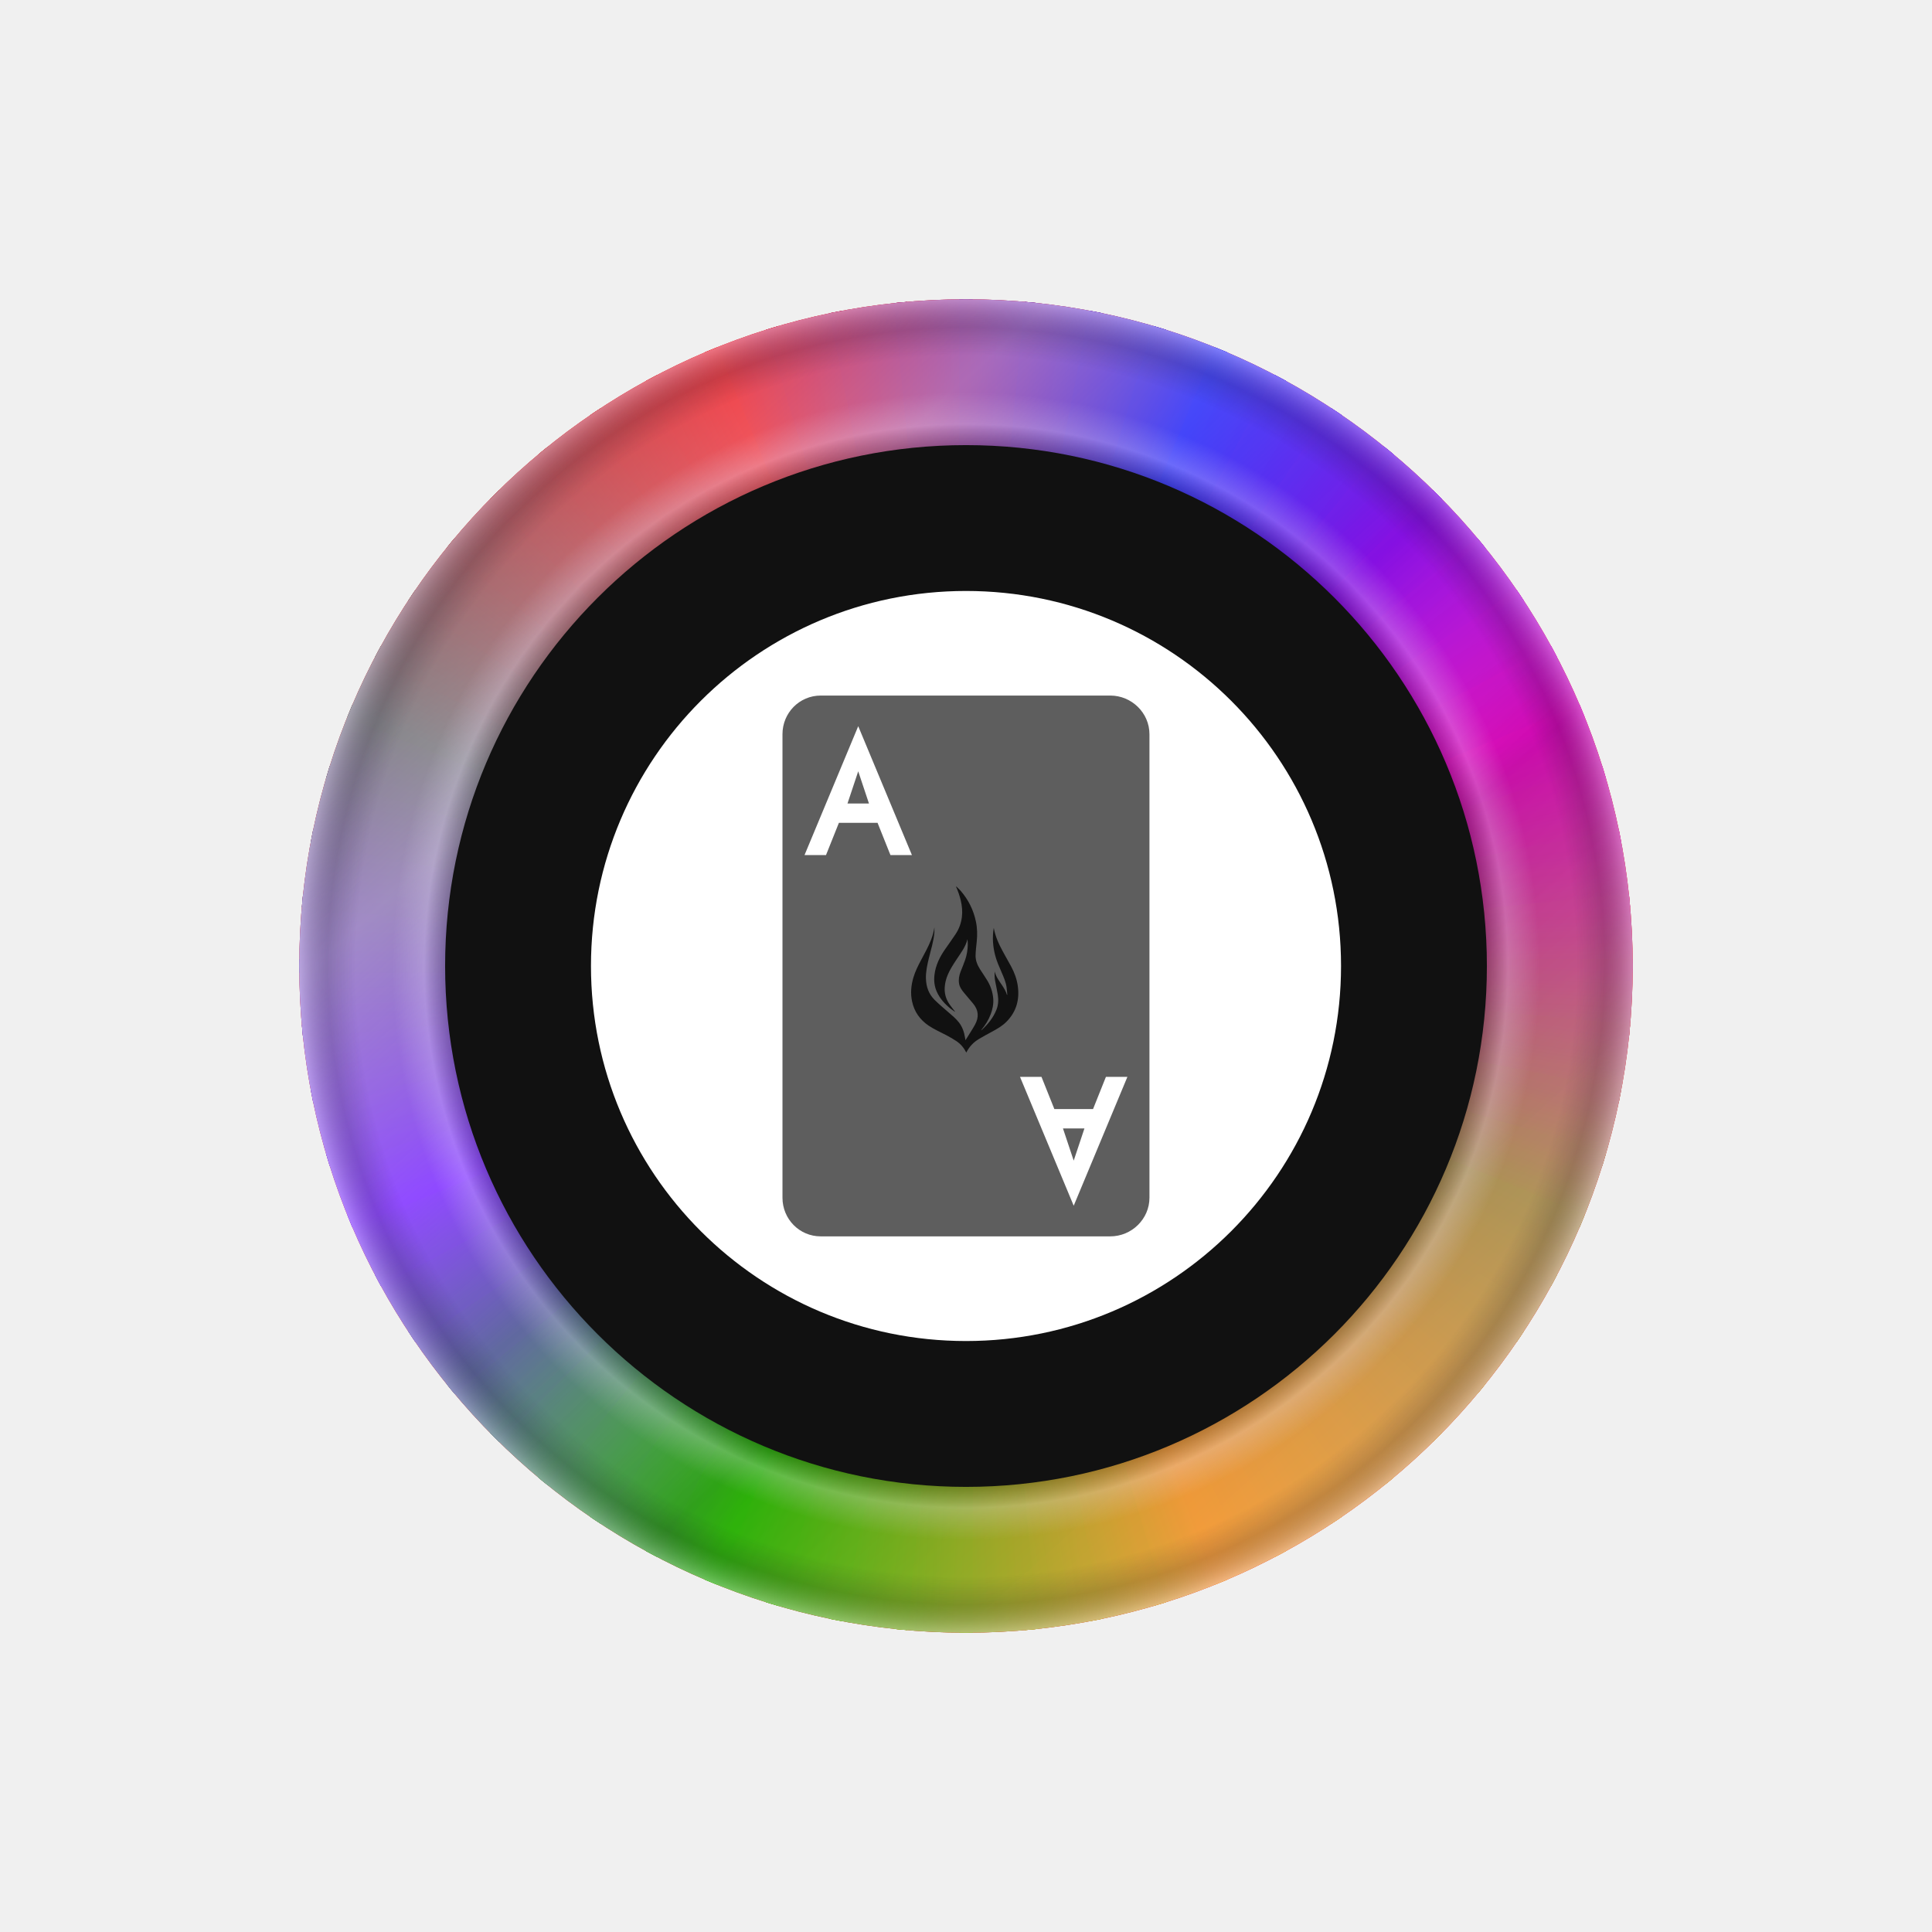
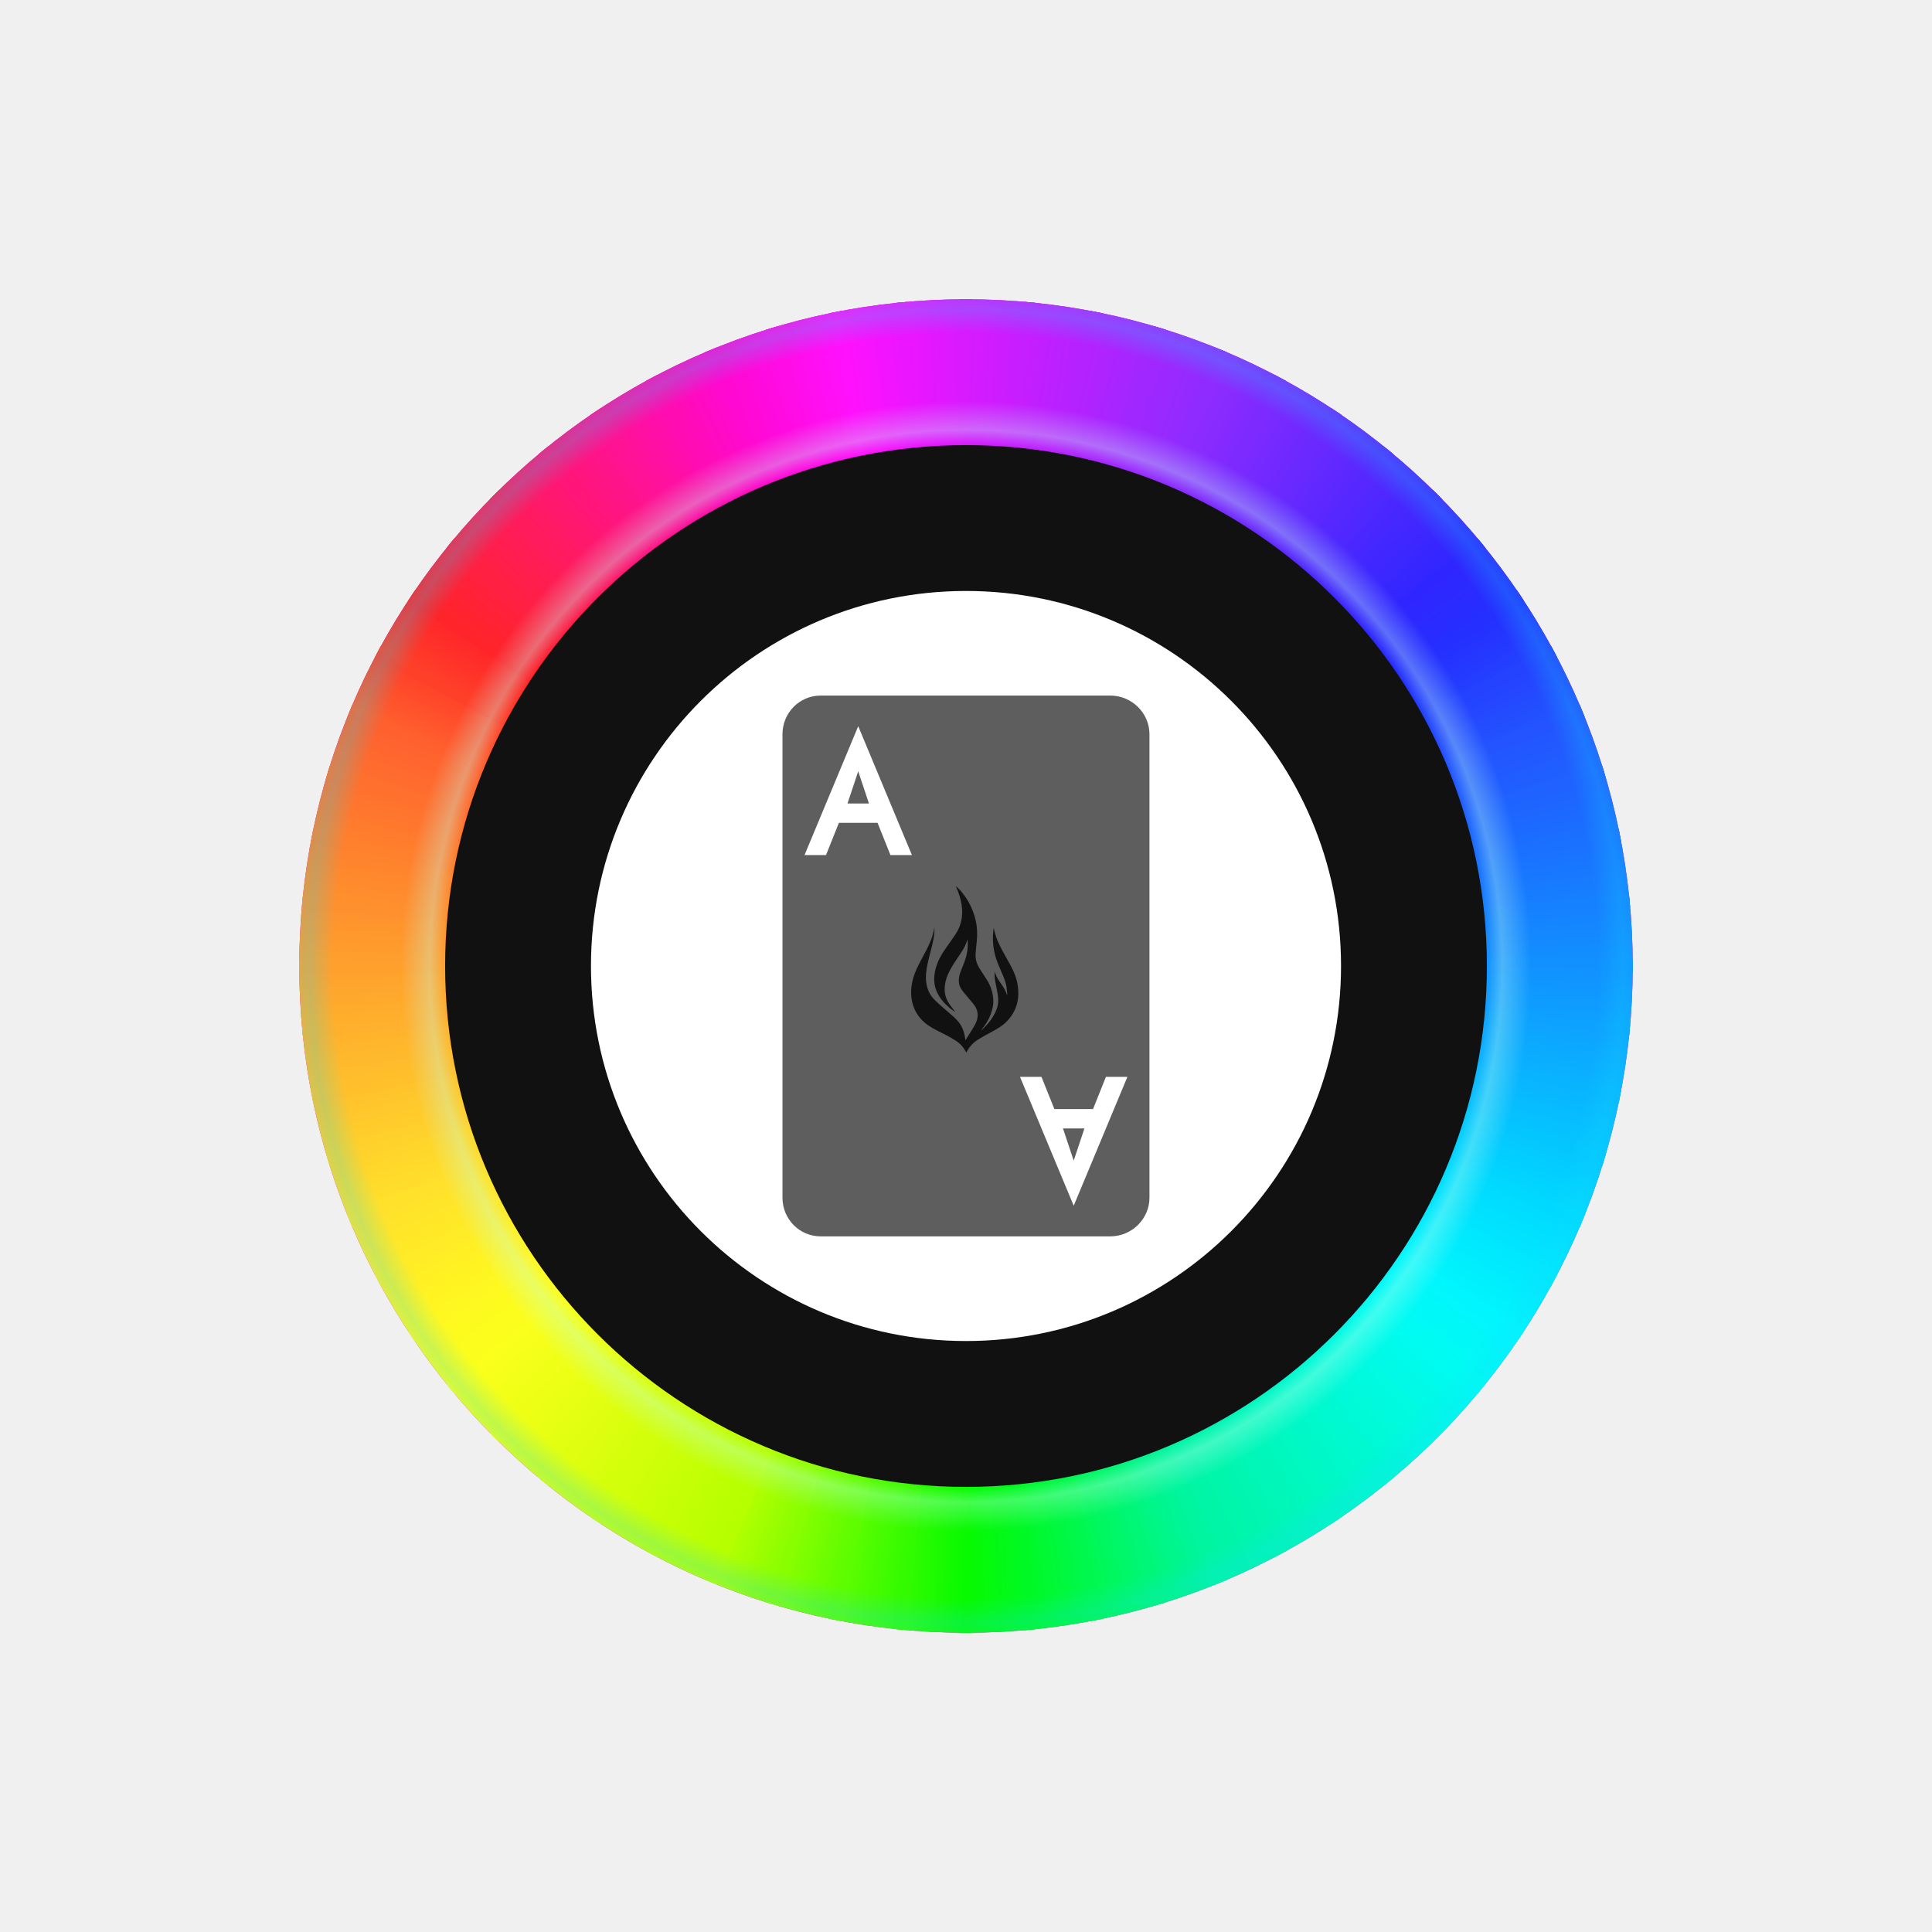
<svg xmlns="http://www.w3.org/2000/svg" viewBox="-51 -51 102 102">
  <g>
    <defs>
      <clipPath id="prism-disc">
        <circle r="35.2" />
      </clipPath>
      <linearGradient id="prism-0" gradientUnits="userSpaceOnUse" x1="-11.997" y1="-28.964" x2="-9.1" y2="-30">
-         <stop stop-color="#ed0e11" />
-         <stop offset="1" stop-color="#d20f2e" />
+         <stop stop-color="#ff08d1" />
+         <stop offset="1" stop-color="#ff0ce7" />
      </linearGradient>
      <linearGradient id="prism-1" gradientUnits="userSpaceOnUse" x1="-9.1" y1="-30" x2="-6.116" y2="-30.748">
-         <stop stop-color="#d20f2e" />
-         <stop offset="1" stop-color="#b7104b" />
+         <stop stop-color="#ff0ce7" />
+         <stop offset="1" stop-color="#ff11fd" />
      </linearGradient>
      <linearGradient id="prism-2" gradientUnits="userSpaceOnUse" x1="-6.116" y1="-30.748" x2="-3.073" y2="-31.199">
-         <stop stop-color="#b7104b" />
-         <stop offset="1" stop-color="#9b1167" />
+         <stop stop-color="#ff11fd" />
+         <stop offset="1" stop-color="#ec15ff" />
      </linearGradient>
      <linearGradient id="prism-3" gradientUnits="userSpaceOnUse" x1="-3.073" y1="-31.199" x2="0" y2="-31.35">
-         <stop stop-color="#9b1167" />
-         <stop offset="1" stop-color="#801384" />
+         <stop stop-color="#ec15ff" />
+         <stop offset="1" stop-color="#d81aff" />
      </linearGradient>
      <linearGradient id="prism-4" gradientUnits="userSpaceOnUse" x1="0" y1="-31.35" x2="3.073" y2="-31.199">
-         <stop stop-color="#801384" />
-         <stop offset="1" stop-color="#6514a1" />
+         <stop stop-color="#d81aff" />
+         <stop offset="1" stop-color="#c51eff" />
      </linearGradient>
      <linearGradient id="prism-5" gradientUnits="userSpaceOnUse" x1="3.073" y1="-31.199" x2="6.116" y2="-30.748">
-         <stop stop-color="#6514a1" />
-         <stop offset="1" stop-color="#4a15be" />
+         <stop stop-color="#c51eff" />
+         <stop offset="1" stop-color="#b322ff" />
      </linearGradient>
      <linearGradient id="prism-6" gradientUnits="userSpaceOnUse" x1="6.116" y1="-30.748" x2="9.1" y2="-30">
-         <stop stop-color="#4a15be" />
-         <stop offset="1" stop-color="#2e16da" />
+         <stop stop-color="#b322ff" />
+         <stop offset="1" stop-color="#a127ff" />
      </linearGradient>
      <linearGradient id="prism-7" gradientUnits="userSpaceOnUse" x1="9.1" y1="-30" x2="11.997" y2="-28.964">
-         <stop stop-color="#2e16da" />
-         <stop offset="1" stop-color="#1317f7" />
+         <stop stop-color="#a127ff" />
+         <stop offset="1" stop-color="#902bff" />
      </linearGradient>
      <linearGradient id="prism-8" gradientUnits="userSpaceOnUse" x1="11.997" y1="-28.964" x2="14.778" y2="-27.648">
-         <stop stop-color="#1317f7" />
-         <stop offset="1" stop-color="#2f15f2" />
+         <stop stop-color="#902bff" />
+         <stop offset="1" stop-color="#7d2aff" />
      </linearGradient>
      <linearGradient id="prism-9" gradientUnits="userSpaceOnUse" x1="14.778" y1="-27.648" x2="17.417" y2="-26.067">
-         <stop stop-color="#2f15f2" />
-         <stop offset="1" stop-color="#4b14ed" />
+         <stop stop-color="#7d2aff" />
+         <stop offset="1" stop-color="#6a29ff" />
      </linearGradient>
      <linearGradient id="prism-10" gradientUnits="userSpaceOnUse" x1="17.417" y1="-26.067" x2="19.888" y2="-24.234">
-         <stop stop-color="#4b14ed" />
-         <stop offset="1" stop-color="#6712e7" />
+         <stop stop-color="#6a29ff" />
+         <stop offset="1" stop-color="#5628ff" />
      </linearGradient>
      <linearGradient id="prism-11" gradientUnits="userSpaceOnUse" x1="19.888" y1="-24.234" x2="22.168" y2="-22.168">
-         <stop stop-color="#6712e7" />
-         <stop offset="1" stop-color="#8410e2" />
+         <stop stop-color="#5628ff" />
+         <stop offset="1" stop-color="#4227ff" />
      </linearGradient>
      <linearGradient id="prism-12" gradientUnits="userSpaceOnUse" x1="22.168" y1="-22.168" x2="24.234" y2="-19.888">
-         <stop stop-color="#8410e2" />
-         <stop offset="1" stop-color="#a00edd" />
+         <stop stop-color="#4227ff" />
+         <stop offset="1" stop-color="#2f26ff" />
      </linearGradient>
      <linearGradient id="prism-13" gradientUnits="userSpaceOnUse" x1="24.234" y1="-19.888" x2="26.067" y2="-17.417">
-         <stop stop-color="#a00edd" />
-         <stop offset="1" stop-color="#bc0dd8" />
+         <stop stop-color="#2f26ff" />
+         <stop offset="1" stop-color="#252fff" />
      </linearGradient>
      <linearGradient id="prism-14" gradientUnits="userSpaceOnUse" x1="26.067" y1="-17.417" x2="27.648" y2="-14.778">
-         <stop stop-color="#bc0dd8" />
-         <stop offset="1" stop-color="#d80bd2" />
+         <stop stop-color="#252fff" />
+         <stop offset="1" stop-color="#2442ff" />
      </linearGradient>
      <linearGradient id="prism-15" gradientUnits="userSpaceOnUse" x1="27.648" y1="-14.778" x2="28.964" y2="-11.997">
-         <stop stop-color="#d80bd2" />
-         <stop offset="1" stop-color="#f409cd" />
+         <stop stop-color="#2442ff" />
+         <stop offset="1" stop-color="#2354ff" />
      </linearGradient>
      <linearGradient id="prism-16" gradientUnits="userSpaceOnUse" x1="28.964" y1="-11.997" x2="30" y2="-9.1">
-         <stop stop-color="#f409cd" />
-         <stop offset="1" stop-color="#eb1abb" />
+         <stop stop-color="#2354ff" />
+         <stop offset="1" stop-color="#1f62ff" />
      </linearGradient>
      <linearGradient id="prism-17" gradientUnits="userSpaceOnUse" x1="30" y1="-9.1" x2="30.748" y2="-6.116">
-         <stop stop-color="#eb1abb" />
-         <stop offset="1" stop-color="#e22aaa" />
+         <stop stop-color="#1f62ff" />
+         <stop offset="1" stop-color="#1a71ff" />
      </linearGradient>
      <linearGradient id="prism-18" gradientUnits="userSpaceOnUse" x1="30.748" y1="-6.116" x2="31.199" y2="-3.073">
-         <stop stop-color="#e22aaa" />
-         <stop offset="1" stop-color="#d93b98" />
+         <stop stop-color="#1a71ff" />
+         <stop offset="1" stop-color="#1681ff" />
      </linearGradient>
      <linearGradient id="prism-19" gradientUnits="userSpaceOnUse" x1="31.199" y1="-3.073" x2="31.35" y2="0">
-         <stop stop-color="#d93b98" />
-         <stop offset="1" stop-color="#d04b86" />
+         <stop stop-color="#1681ff" />
+         <stop offset="1" stop-color="#1191ff" />
      </linearGradient>
      <linearGradient id="prism-20" gradientUnits="userSpaceOnUse" x1="31.35" y1="0" x2="31.199" y2="3.073">
-         <stop stop-color="#d04b86" />
-         <stop offset="1" stop-color="#c65c74" />
+         <stop stop-color="#1191ff" />
+         <stop offset="1" stop-color="#0da2ff" />
      </linearGradient>
      <linearGradient id="prism-21" gradientUnits="userSpaceOnUse" x1="31.199" y1="3.073" x2="30.748" y2="6.116">
-         <stop stop-color="#c65c74" />
-         <stop offset="1" stop-color="#bd6c63" />
+         <stop stop-color="#0da2ff" />
+         <stop offset="1" stop-color="#09b4ff" />
      </linearGradient>
      <linearGradient id="prism-22" gradientUnits="userSpaceOnUse" x1="30.748" y1="6.116" x2="30" y2="9.1">
-         <stop stop-color="#bd6c63" />
-         <stop offset="1" stop-color="#b47d51" />
+         <stop stop-color="#09b4ff" />
+         <stop offset="1" stop-color="#04c6ff" />
      </linearGradient>
      <linearGradient id="prism-23" gradientUnits="userSpaceOnUse" x1="30" y1="9.1" x2="28.964" y2="11.997">
-         <stop stop-color="#b47d51" />
-         <stop offset="1" stop-color="#ab8d3f" />
+         <stop stop-color="#04c6ff" />
+         <stop offset="1" stop-color="#00d9ff" />
      </linearGradient>
      <linearGradient id="prism-24" gradientUnits="userSpaceOnUse" x1="28.964" y1="11.997" x2="27.648" y2="14.778">
-         <stop stop-color="#ab8d3f" />
-         <stop offset="1" stop-color="#b58e3a" />
+         <stop stop-color="#00d9ff" />
+         <stop offset="1" stop-color="#00e8fe" />
      </linearGradient>
      <linearGradient id="prism-25" gradientUnits="userSpaceOnUse" x1="27.648" y1="14.778" x2="26.067" y2="17.417">
-         <stop stop-color="#b58e3a" />
-         <stop offset="1" stop-color="#be8f36" />
+         <stop stop-color="#00e8fe" />
+         <stop offset="1" stop-color="#00f6fd" />
      </linearGradient>
      <linearGradient id="prism-26" gradientUnits="userSpaceOnUse" x1="26.067" y1="17.417" x2="24.234" y2="19.888">
-         <stop stop-color="#be8f36" />
-         <stop offset="1" stop-color="#c88f31" />
+         <stop stop-color="#00f6fd" />
+         <stop offset="1" stop-color="#00fbf2" />
      </linearGradient>
      <linearGradient id="prism-27" gradientUnits="userSpaceOnUse" x1="24.234" y1="19.888" x2="22.168" y2="22.168">
-         <stop stop-color="#c88f31" />
-         <stop offset="1" stop-color="#d1902d" />
+         <stop stop-color="#00fbf2" />
+         <stop offset="1" stop-color="#00fae2" />
      </linearGradient>
      <linearGradient id="prism-28" gradientUnits="userSpaceOnUse" x1="22.168" y1="22.168" x2="19.888" y2="24.234">
-         <stop stop-color="#d1902d" />
-         <stop offset="1" stop-color="#db9128" />
+         <stop stop-color="#00fae2" />
+         <stop offset="1" stop-color="#00f9d1" />
      </linearGradient>
      <linearGradient id="prism-29" gradientUnits="userSpaceOnUse" x1="19.888" y1="24.234" x2="17.417" y2="26.067">
-         <stop stop-color="#db9128" />
-         <stop offset="1" stop-color="#e49223" />
+         <stop stop-color="#00f9d1" />
+         <stop offset="1" stop-color="#00f8c1" />
      </linearGradient>
      <linearGradient id="prism-30" gradientUnits="userSpaceOnUse" x1="17.417" y1="26.067" x2="14.778" y2="27.648">
-         <stop stop-color="#e49223" />
-         <stop offset="1" stop-color="#ee921f" />
+         <stop stop-color="#00f8c1" />
+         <stop offset="1" stop-color="#00f6b1" />
      </linearGradient>
      <linearGradient id="prism-31" gradientUnits="userSpaceOnUse" x1="14.778" y1="27.648" x2="11.997" y2="28.964">
-         <stop stop-color="#ee921f" />
-         <stop offset="1" stop-color="#f7931a" />
+         <stop stop-color="#00f6b1" />
+         <stop offset="1" stop-color="#00f5a1" />
      </linearGradient>
      <linearGradient id="prism-32" gradientUnits="userSpaceOnUse" x1="11.997" y1="28.964" x2="9.1" y2="30">
-         <stop stop-color="#f7931a" />
-         <stop offset="1" stop-color="#de9b17" />
+         <stop stop-color="#00f5a1" />
+         <stop offset="1" stop-color="#00f678" />
      </linearGradient>
      <linearGradient id="prism-33" gradientUnits="userSpaceOnUse" x1="9.1" y1="30" x2="6.116" y2="30.748">
-         <stop stop-color="#de9b17" />
-         <stop offset="1" stop-color="#c5a314" />
+         <stop stop-color="#00f678" />
+         <stop offset="1" stop-color="#00f84e" />
      </linearGradient>
      <linearGradient id="prism-34" gradientUnits="userSpaceOnUse" x1="6.116" y1="30.748" x2="3.073" y2="31.199">
-         <stop stop-color="#c5a314" />
-         <stop offset="1" stop-color="#acaa10" />
+         <stop stop-color="#00f84e" />
+         <stop offset="1" stop-color="#00f924" />
      </linearGradient>
      <linearGradient id="prism-35" gradientUnits="userSpaceOnUse" x1="3.073" y1="31.199" x2="0" y2="31.35">
-         <stop stop-color="#acaa10" />
-         <stop offset="1" stop-color="#94b20d" />
+         <stop stop-color="#00f924" />
+         <stop offset="1" stop-color="#07fa00" />
      </linearGradient>
      <linearGradient id="prism-36" gradientUnits="userSpaceOnUse" x1="0" y1="31.35" x2="-3.073" y2="31.199">
-         <stop stop-color="#94b20d" />
-         <stop offset="1" stop-color="#7bba0a" />
+         <stop stop-color="#07fa00" />
+         <stop offset="1" stop-color="#32fb00" />
      </linearGradient>
      <linearGradient id="prism-37" gradientUnits="userSpaceOnUse" x1="-3.073" y1="31.199" x2="-6.116" y2="30.748">
-         <stop stop-color="#7bba0a" />
-         <stop offset="1" stop-color="#62c207" />
+         <stop stop-color="#32fb00" />
+         <stop offset="1" stop-color="#5dfd00" />
      </linearGradient>
      <linearGradient id="prism-38" gradientUnits="userSpaceOnUse" x1="-6.116" y1="30.748" x2="-9.1" y2="30">
-         <stop stop-color="#62c207" />
-         <stop offset="1" stop-color="#49c903" />
+         <stop stop-color="#5dfd00" />
+         <stop offset="1" stop-color="#89fe00" />
      </linearGradient>
      <linearGradient id="prism-39" gradientUnits="userSpaceOnUse" x1="-9.1" y1="30" x2="-11.997" y2="28.964">
-         <stop stop-color="#49c903" />
-         <stop offset="1" stop-color="#30d100" />
+         <stop stop-color="#89fe00" />
+         <stop offset="1" stop-color="#b5ff00" />
      </linearGradient>
      <linearGradient id="prism-40" gradientUnits="userSpaceOnUse" x1="-11.997" y1="28.964" x2="-14.778" y2="27.648">
-         <stop stop-color="#30d100" />
-         <stop offset="1" stop-color="#3abc20" />
+         <stop stop-color="#b5ff00" />
+         <stop offset="1" stop-color="#c4ff05" />
      </linearGradient>
      <linearGradient id="prism-41" gradientUnits="userSpaceOnUse" x1="-14.778" y1="27.648" x2="-17.417" y2="26.067">
-         <stop stop-color="#3abc20" />
-         <stop offset="1" stop-color="#43a840" />
+         <stop stop-color="#c4ff05" />
+         <stop offset="1" stop-color="#d2ff0b" />
      </linearGradient>
      <linearGradient id="prism-42" gradientUnits="userSpaceOnUse" x1="-17.417" y1="26.067" x2="-19.888" y2="24.234">
-         <stop stop-color="#43a840" />
-         <stop offset="1" stop-color="#4d9360" />
+         <stop stop-color="#d2ff0b" />
+         <stop offset="1" stop-color="#e0ff10" />
      </linearGradient>
      <linearGradient id="prism-43" gradientUnits="userSpaceOnUse" x1="-19.888" y1="24.234" x2="-22.168" y2="22.168">
-         <stop stop-color="#4d9360" />
-         <stop offset="1" stop-color="#567e80" />
+         <stop stop-color="#e0ff10" />
+         <stop offset="1" stop-color="#eeff16" />
      </linearGradient>
      <linearGradient id="prism-44" gradientUnits="userSpaceOnUse" x1="-22.168" y1="22.168" x2="-24.234" y2="19.888">
-         <stop stop-color="#567e80" />
-         <stop offset="1" stop-color="#60699f" />
+         <stop stop-color="#eeff16" />
+         <stop offset="1" stop-color="#faff1b" />
      </linearGradient>
      <linearGradient id="prism-45" gradientUnits="userSpaceOnUse" x1="-24.234" y1="19.888" x2="-26.067" y2="17.417">
-         <stop stop-color="#60699f" />
-         <stop offset="1" stop-color="#6955bf" />
+         <stop stop-color="#faff1b" />
+         <stop offset="1" stop-color="#fff820" />
      </linearGradient>
      <linearGradient id="prism-46" gradientUnits="userSpaceOnUse" x1="-26.067" y1="17.417" x2="-27.648" y2="14.778">
-         <stop stop-color="#6955bf" />
-         <stop offset="1" stop-color="#7340df" />
+         <stop stop-color="#fff820" />
+         <stop offset="1" stop-color="#ffec26" />
      </linearGradient>
      <linearGradient id="prism-47" gradientUnits="userSpaceOnUse" x1="-27.648" y1="14.778" x2="-28.964" y2="11.997">
-         <stop stop-color="#7340df" />
-         <stop offset="1" stop-color="#7c2bff" />
+         <stop stop-color="#ffec26" />
+         <stop offset="1" stop-color="#ffe12b" />
      </linearGradient>
      <linearGradient id="prism-48" gradientUnits="userSpaceOnUse" x1="-28.964" y1="11.997" x2="-30" y2="9.1">
-         <stop stop-color="#7c2bff" />
-         <stop offset="1" stop-color="#7831eb" />
+         <stop stop-color="#ffe12b" />
+         <stop offset="1" stop-color="#ffd12b" />
      </linearGradient>
      <linearGradient id="prism-49" gradientUnits="userSpaceOnUse" x1="-30" y1="9.1" x2="-30.748" y2="6.116">
-         <stop stop-color="#7831eb" />
-         <stop offset="1" stop-color="#7538d7" />
+         <stop stop-color="#ffd12b" />
+         <stop offset="1" stop-color="#ffc02c" />
      </linearGradient>
      <linearGradient id="prism-50" gradientUnits="userSpaceOnUse" x1="-30.748" y1="6.116" x2="-31.199" y2="3.073">
-         <stop stop-color="#7538d7" />
-         <stop offset="1" stop-color="#713ec3" />
+         <stop stop-color="#ffc02c" />
+         <stop offset="1" stop-color="#ffb02c" />
      </linearGradient>
      <linearGradient id="prism-51" gradientUnits="userSpaceOnUse" x1="-31.199" y1="3.073" x2="-31.35" y2="0">
-         <stop stop-color="#713ec3" />
-         <stop offset="1" stop-color="#6d45af" />
+         <stop stop-color="#ffb02c" />
+         <stop offset="1" stop-color="#ffa02d" />
      </linearGradient>
      <linearGradient id="prism-52" gradientUnits="userSpaceOnUse" x1="-31.35" y1="0" x2="-31.199" y2="-3.073">
-         <stop stop-color="#6d45af" />
-         <stop offset="1" stop-color="#694b9a" />
+         <stop stop-color="#ffa02d" />
+         <stop offset="1" stop-color="#ff902d" />
      </linearGradient>
      <linearGradient id="prism-53" gradientUnits="userSpaceOnUse" x1="-31.199" y1="-3.073" x2="-30.748" y2="-6.116">
-         <stop stop-color="#694b9a" />
-         <stop offset="1" stop-color="#665186" />
+         <stop stop-color="#ff902d" />
+         <stop offset="1" stop-color="#ff802d" />
      </linearGradient>
      <linearGradient id="prism-54" gradientUnits="userSpaceOnUse" x1="-30.748" y1="-6.116" x2="-30" y2="-9.1">
-         <stop stop-color="#665186" />
-         <stop offset="1" stop-color="#625872" />
+         <stop stop-color="#ff802d" />
+         <stop offset="1" stop-color="#ff702e" />
      </linearGradient>
      <linearGradient id="prism-55" gradientUnits="userSpaceOnUse" x1="-30" y1="-9.1" x2="-28.964" y2="-11.997">
-         <stop stop-color="#625872" />
-         <stop offset="1" stop-color="#5e5e5e" />
+         <stop stop-color="#ff702e" />
+         <stop offset="1" stop-color="#ff602e" />
      </linearGradient>
      <linearGradient id="prism-56" gradientUnits="userSpaceOnUse" x1="-28.964" y1="-11.997" x2="-27.648" y2="-14.778">
-         <stop stop-color="#5e5e5e" />
-         <stop offset="1" stop-color="#705454" />
+         <stop stop-color="#ff602e" />
+         <stop offset="1" stop-color="#ff4029" />
      </linearGradient>
      <linearGradient id="prism-57" gradientUnits="userSpaceOnUse" x1="-27.648" y1="-14.778" x2="-26.067" y2="-17.417">
-         <stop stop-color="#705454" />
-         <stop offset="1" stop-color="#824a4b" />
+         <stop stop-color="#ff4029" />
+         <stop offset="1" stop-color="#ff242a" />
      </linearGradient>
      <linearGradient id="prism-58" gradientUnits="userSpaceOnUse" x1="-26.067" y1="-17.417" x2="-24.234" y2="-19.888">
-         <stop stop-color="#824a4b" />
-         <stop offset="1" stop-color="#944041" />
+         <stop stop-color="#ff242a" />
+         <stop offset="1" stop-color="#ff2042" />
      </linearGradient>
      <linearGradient id="prism-59" gradientUnits="userSpaceOnUse" x1="-24.234" y1="-19.888" x2="-22.168" y2="-22.168">
-         <stop stop-color="#944041" />
-         <stop offset="1" stop-color="#a63638" />
+         <stop stop-color="#ff2042" />
+         <stop offset="1" stop-color="#ff1b5c" />
      </linearGradient>
      <linearGradient id="prism-60" gradientUnits="userSpaceOnUse" x1="-22.168" y1="-22.168" x2="-19.888" y2="-24.234">
-         <stop stop-color="#a63638" />
-         <stop offset="1" stop-color="#b72c2e" />
+         <stop stop-color="#ff1b5c" />
+         <stop offset="1" stop-color="#ff1678" />
      </linearGradient>
      <linearGradient id="prism-61" gradientUnits="userSpaceOnUse" x1="-19.888" y1="-24.234" x2="-17.417" y2="-26.067">
-         <stop stop-color="#b72c2e" />
-         <stop offset="1" stop-color="#c92224" />
+         <stop stop-color="#ff1678" />
+         <stop offset="1" stop-color="#ff1294" />
      </linearGradient>
      <linearGradient id="prism-62" gradientUnits="userSpaceOnUse" x1="-17.417" y1="-26.067" x2="-14.778" y2="-27.648">
-         <stop stop-color="#c92224" />
-         <stop offset="1" stop-color="#db181b" />
+         <stop stop-color="#ff1294" />
+         <stop offset="1" stop-color="#ff0db2" />
      </linearGradient>
      <linearGradient id="prism-63" gradientUnits="userSpaceOnUse" x1="-14.778" y1="-27.648" x2="-11.997" y2="-28.964">
-         <stop stop-color="#db181b" />
-         <stop offset="1" stop-color="#ed0e11" />
+         <stop stop-color="#ff0db2" />
+         <stop offset="1" stop-color="#ff08d1" />
      </linearGradient>
      <radialGradient id="prism-bevel" gradientUnits="userSpaceOnUse" cx="0" cy="0" r="51">
-         <stop offset=".539" stop-color="#11101c" stop-opacity=".22" />
-         <stop offset=".561" stop-color="#ece4ff" stop-opacity=".25" />
-         <stop offset=".594" stop-color="#ece4ff" stop-opacity="0" />
-         <stop offset=".632" stop-color="#100d21" stop-opacity="0" />
-         <stop offset=".661" stop-color="#100d21" stop-opacity=".17" />
-         <stop offset=".69" stop-color="#e8e0ff" stop-opacity=".32" />
+         <stop offset=".54" stop-color="#c2ffef" stop-opacity="0" />
+         <stop offset=".555" stop-color="#c2ffef" stop-opacity=".333" />
+         <stop offset=".585" stop-color="#c2ffef" stop-opacity="0" />
+         <stop offset=".655" stop-color="#13ddff" stop-opacity="0" />
+         <stop offset=".68" stop-color="#13ddff" stop-opacity=".22" />
+         <stop offset=".71" stop-color="#13ddff" stop-opacity="0" />
      </radialGradient>
-       <linearGradient id="prism-reflection" gradientUnits="userSpaceOnUse" x1="-48.19" y1="-53.52" x2="48.19" y2="53.52">
-         <stop offset=".18" stop-color="#f3edff" stop-opacity="0" />
-         <stop offset=".34" stop-color="#f3edff" stop-opacity=".4" />
-         <stop offset=".49" stop-color="#f3edff" stop-opacity="0" />
-         <stop offset=".58" stop-color="#110b29" stop-opacity=".18" />
-         <stop offset=".73" stop-color="#efe4ff" stop-opacity=".16" />
-         <stop offset=".88" stop-color="#efe4ff" stop-opacity="0" />
-       </linearGradient>
    </defs>
-     <g aria-label="Prism chrome wild ring" clip-path="url(#prism-disc)">
-       <circle r="35.2" fill="#ed0e11" />
-       <path data-color="red" fill="url(#prism-0)" stroke="url(#prism-0)" stroke-width="0.7" d="M0 0 L-13.777 -33.26 A36 36 0 0 1 -10.45 -34.45 Z" />
+     <g aria-label="Neon spectrum wild ring" clip-path="url(#prism-disc)">
+       <circle r="35.2" fill="#ff08d1" />
+       <path data-color="#ff08d1" fill="url(#prism-0)" stroke="url(#prism-0)" stroke-width="0.7" d="M0 0 L-13.777 -33.26 A36 36 0 0 1 -10.45 -34.45 Z" />
      <path fill="url(#prism-1)" stroke="url(#prism-1)" stroke-width="0.7" d="M0 0 L-10.45 -34.45 A36 36 0 0 1 -7.023 -35.308 Z" />
      <path fill="url(#prism-2)" stroke="url(#prism-2)" stroke-width="0.7" d="M0 0 L-7.023 -35.308 A36 36 0 0 1 -3.529 -35.827 Z" />
      <path fill="url(#prism-3)" stroke="url(#prism-3)" stroke-width="0.7" d="M0 0 L-3.529 -35.827 A36 36 0 0 1 0 -36 Z" />
      <path fill="url(#prism-4)" stroke="url(#prism-4)" stroke-width="0.7" d="M0 0 L0 -36 A36 36 0 0 1 3.529 -35.827 Z" />
      <path fill="url(#prism-5)" stroke="url(#prism-5)" stroke-width="0.7" d="M0 0 L3.529 -35.827 A36 36 0 0 1 7.023 -35.308 Z" />
      <path fill="url(#prism-6)" stroke="url(#prism-6)" stroke-width="0.7" d="M0 0 L7.023 -35.308 A36 36 0 0 1 10.45 -34.45 Z" />
      <path fill="url(#prism-7)" stroke="url(#prism-7)" stroke-width="0.7" d="M0 0 L10.45 -34.45 A36 36 0 0 1 13.777 -33.26 Z" />
-       <path data-color="blue" fill="url(#prism-8)" stroke="url(#prism-8)" stroke-width="0.7" d="M0 0 L13.777 -33.26 A36 36 0 0 1 16.97 -31.749 Z" />
+       <path data-color="#902bff" fill="url(#prism-8)" stroke="url(#prism-8)" stroke-width="0.7" d="M0 0 L13.777 -33.26 A36 36 0 0 1 16.97 -31.749 Z" />
      <path fill="url(#prism-9)" stroke="url(#prism-9)" stroke-width="0.7" d="M0 0 L16.97 -31.749 A36 36 0 0 1 20.001 -29.933 Z" />
      <path fill="url(#prism-10)" stroke="url(#prism-10)" stroke-width="0.7" d="M0 0 L20.001 -29.933 A36 36 0 0 1 22.838 -27.828 Z" />
      <path fill="url(#prism-11)" stroke="url(#prism-11)" stroke-width="0.7" d="M0 0 L22.838 -27.828 A36 36 0 0 1 25.456 -25.456 Z" />
      <path fill="url(#prism-12)" stroke="url(#prism-12)" stroke-width="0.7" d="M0 0 L25.456 -25.456 A36 36 0 0 1 27.828 -22.838 Z" />
      <path fill="url(#prism-13)" stroke="url(#prism-13)" stroke-width="0.7" d="M0 0 L27.828 -22.838 A36 36 0 0 1 29.933 -20.001 Z" />
      <path fill="url(#prism-14)" stroke="url(#prism-14)" stroke-width="0.7" d="M0 0 L29.933 -20.001 A36 36 0 0 1 31.749 -16.97 Z" />
      <path fill="url(#prism-15)" stroke="url(#prism-15)" stroke-width="0.7" d="M0 0 L31.749 -16.97 A36 36 0 0 1 33.26 -13.777 Z" />
-       <path data-color="pink" fill="url(#prism-16)" stroke="url(#prism-16)" stroke-width="0.7" d="M0 0 L33.26 -13.777 A36 36 0 0 1 34.45 -10.45 Z" />
+       <path data-color="#2354ff" fill="url(#prism-16)" stroke="url(#prism-16)" stroke-width="0.7" d="M0 0 L33.26 -13.777 A36 36 0 0 1 34.45 -10.45 Z" />
      <path fill="url(#prism-17)" stroke="url(#prism-17)" stroke-width="0.7" d="M0 0 L34.45 -10.45 A36 36 0 0 1 35.308 -7.023 Z" />
      <path fill="url(#prism-18)" stroke="url(#prism-18)" stroke-width="0.7" d="M0 0 L35.308 -7.023 A36 36 0 0 1 35.827 -3.529 Z" />
      <path fill="url(#prism-19)" stroke="url(#prism-19)" stroke-width="0.7" d="M0 0 L35.827 -3.529 A36 36 0 0 1 36 0 Z" />
      <path fill="url(#prism-20)" stroke="url(#prism-20)" stroke-width="0.7" d="M0 0 L36 0 A36 36 0 0 1 35.827 3.529 Z" />
      <path fill="url(#prism-21)" stroke="url(#prism-21)" stroke-width="0.7" d="M0 0 L35.827 3.529 A36 36 0 0 1 35.308 7.023 Z" />
      <path fill="url(#prism-22)" stroke="url(#prism-22)" stroke-width="0.7" d="M0 0 L35.308 7.023 A36 36 0 0 1 34.45 10.45 Z" />
      <path fill="url(#prism-23)" stroke="url(#prism-23)" stroke-width="0.7" d="M0 0 L34.45 10.45 A36 36 0 0 1 33.26 13.777 Z" />
-       <path data-color="gold" fill="url(#prism-24)" stroke="url(#prism-24)" stroke-width="0.7" d="M0 0 L33.26 13.777 A36 36 0 0 1 31.749 16.97 Z" />
+       <path data-color="#00d9ff" fill="url(#prism-24)" stroke="url(#prism-24)" stroke-width="0.7" d="M0 0 L33.26 13.777 A36 36 0 0 1 31.749 16.97 Z" />
      <path fill="url(#prism-25)" stroke="url(#prism-25)" stroke-width="0.7" d="M0 0 L31.749 16.97 A36 36 0 0 1 29.933 20.001 Z" />
      <path fill="url(#prism-26)" stroke="url(#prism-26)" stroke-width="0.7" d="M0 0 L29.933 20.001 A36 36 0 0 1 27.828 22.838 Z" />
      <path fill="url(#prism-27)" stroke="url(#prism-27)" stroke-width="0.7" d="M0 0 L27.828 22.838 A36 36 0 0 1 25.456 25.456 Z" />
      <path fill="url(#prism-28)" stroke="url(#prism-28)" stroke-width="0.7" d="M0 0 L25.456 25.456 A36 36 0 0 1 22.838 27.828 Z" />
      <path fill="url(#prism-29)" stroke="url(#prism-29)" stroke-width="0.7" d="M0 0 L22.838 27.828 A36 36 0 0 1 20.001 29.933 Z" />
      <path fill="url(#prism-30)" stroke="url(#prism-30)" stroke-width="0.7" d="M0 0 L20.001 29.933 A36 36 0 0 1 16.97 31.749 Z" />
      <path fill="url(#prism-31)" stroke="url(#prism-31)" stroke-width="0.7" d="M0 0 L16.97 31.749 A36 36 0 0 1 13.777 33.26 Z" />
-       <path data-color="orange" fill="url(#prism-32)" stroke="url(#prism-32)" stroke-width="0.7" d="M0 0 L13.777 33.26 A36 36 0 0 1 10.45 34.45 Z" />
+       <path data-color="#00f5a1" fill="url(#prism-32)" stroke="url(#prism-32)" stroke-width="0.7" d="M0 0 L13.777 33.26 A36 36 0 0 1 10.45 34.45 Z" />
      <path fill="url(#prism-33)" stroke="url(#prism-33)" stroke-width="0.7" d="M0 0 L10.45 34.45 A36 36 0 0 1 7.023 35.308 Z" />
      <path fill="url(#prism-34)" stroke="url(#prism-34)" stroke-width="0.7" d="M0 0 L7.023 35.308 A36 36 0 0 1 3.529 35.827 Z" />
      <path fill="url(#prism-35)" stroke="url(#prism-35)" stroke-width="0.7" d="M0 0 L3.529 35.827 A36 36 0 0 1 0 36 Z" />
      <path fill="url(#prism-36)" stroke="url(#prism-36)" stroke-width="0.7" d="M0 0 L0 36 A36 36 0 0 1 -3.529 35.827 Z" />
      <path fill="url(#prism-37)" stroke="url(#prism-37)" stroke-width="0.7" d="M0 0 L-3.529 35.827 A36 36 0 0 1 -7.023 35.308 Z" />
      <path fill="url(#prism-38)" stroke="url(#prism-38)" stroke-width="0.7" d="M0 0 L-7.023 35.308 A36 36 0 0 1 -10.45 34.45 Z" />
      <path fill="url(#prism-39)" stroke="url(#prism-39)" stroke-width="0.7" d="M0 0 L-10.45 34.45 A36 36 0 0 1 -13.777 33.26 Z" />
-       <path data-color="green" fill="url(#prism-40)" stroke="url(#prism-40)" stroke-width="0.7" d="M0 0 L-13.777 33.26 A36 36 0 0 1 -16.97 31.749 Z" />
+       <path data-color="#b5ff00" fill="url(#prism-40)" stroke="url(#prism-40)" stroke-width="0.7" d="M0 0 L-13.777 33.26 A36 36 0 0 1 -16.97 31.749 Z" />
      <path fill="url(#prism-41)" stroke="url(#prism-41)" stroke-width="0.7" d="M0 0 L-16.97 31.749 A36 36 0 0 1 -20.001 29.933 Z" />
      <path fill="url(#prism-42)" stroke="url(#prism-42)" stroke-width="0.7" d="M0 0 L-20.001 29.933 A36 36 0 0 1 -22.838 27.828 Z" />
      <path fill="url(#prism-43)" stroke="url(#prism-43)" stroke-width="0.7" d="M0 0 L-22.838 27.828 A36 36 0 0 1 -25.456 25.456 Z" />
      <path fill="url(#prism-44)" stroke="url(#prism-44)" stroke-width="0.7" d="M0 0 L-25.456 25.456 A36 36 0 0 1 -27.828 22.838 Z" />
      <path fill="url(#prism-45)" stroke="url(#prism-45)" stroke-width="0.7" d="M0 0 L-27.828 22.838 A36 36 0 0 1 -29.933 20.001 Z" />
      <path fill="url(#prism-46)" stroke="url(#prism-46)" stroke-width="0.7" d="M0 0 L-29.933 20.001 A36 36 0 0 1 -31.749 16.97 Z" />
      <path fill="url(#prism-47)" stroke="url(#prism-47)" stroke-width="0.7" d="M0 0 L-31.749 16.97 A36 36 0 0 1 -33.26 13.777 Z" />
-       <path data-color="purple" fill="url(#prism-48)" stroke="url(#prism-48)" stroke-width="0.7" d="M0 0 L-33.26 13.777 A36 36 0 0 1 -34.45 10.45 Z" />
+       <path data-color="#ffe12b" fill="url(#prism-48)" stroke="url(#prism-48)" stroke-width="0.7" d="M0 0 L-33.26 13.777 A36 36 0 0 1 -34.45 10.45 Z" />
      <path fill="url(#prism-49)" stroke="url(#prism-49)" stroke-width="0.7" d="M0 0 L-34.45 10.45 A36 36 0 0 1 -35.308 7.023 Z" />
      <path fill="url(#prism-50)" stroke="url(#prism-50)" stroke-width="0.7" d="M0 0 L-35.308 7.023 A36 36 0 0 1 -35.827 3.529 Z" />
      <path fill="url(#prism-51)" stroke="url(#prism-51)" stroke-width="0.7" d="M0 0 L-35.827 3.529 A36 36 0 0 1 -36 0 Z" />
      <path fill="url(#prism-52)" stroke="url(#prism-52)" stroke-width="0.7" d="M0 0 L-36 0 A36 36 0 0 1 -35.827 -3.529 Z" />
      <path fill="url(#prism-53)" stroke="url(#prism-53)" stroke-width="0.7" d="M0 0 L-35.827 -3.529 A36 36 0 0 1 -35.308 -7.023 Z" />
      <path fill="url(#prism-54)" stroke="url(#prism-54)" stroke-width="0.7" d="M0 0 L-35.308 -7.023 A36 36 0 0 1 -34.45 -10.45 Z" />
      <path fill="url(#prism-55)" stroke="url(#prism-55)" stroke-width="0.7" d="M0 0 L-34.45 -10.45 A36 36 0 0 1 -33.26 -13.777 Z" />
-       <path data-color="silver" fill="url(#prism-56)" stroke="url(#prism-56)" stroke-width="0.7" d="M0 0 L-33.26 -13.777 A36 36 0 0 1 -31.749 -16.97 Z" />
+       <path data-color="#ff602e" fill="url(#prism-56)" stroke="url(#prism-56)" stroke-width="0.7" d="M0 0 L-33.26 -13.777 A36 36 0 0 1 -31.749 -16.97 Z" />
      <path fill="url(#prism-57)" stroke="url(#prism-57)" stroke-width="0.7" d="M0 0 L-31.749 -16.97 A36 36 0 0 1 -29.933 -20.001 Z" />
      <path fill="url(#prism-58)" stroke="url(#prism-58)" stroke-width="0.7" d="M0 0 L-29.933 -20.001 A36 36 0 0 1 -27.828 -22.838 Z" />
      <path fill="url(#prism-59)" stroke="url(#prism-59)" stroke-width="0.7" d="M0 0 L-27.828 -22.838 A36 36 0 0 1 -25.456 -25.456 Z" />
      <path fill="url(#prism-60)" stroke="url(#prism-60)" stroke-width="0.7" d="M0 0 L-25.456 -25.456 A36 36 0 0 1 -22.838 -27.828 Z" />
      <path fill="url(#prism-61)" stroke="url(#prism-61)" stroke-width="0.7" d="M0 0 L-22.838 -27.828 A36 36 0 0 1 -20.001 -29.933 Z" />
      <path fill="url(#prism-62)" stroke="url(#prism-62)" stroke-width="0.7" d="M0 0 L-20.001 -29.933 A36 36 0 0 1 -16.97 -31.749 Z" />
      <path fill="url(#prism-63)" stroke="url(#prism-63)" stroke-width="0.7" d="M0 0 L-16.97 -31.749 A36 36 0 0 1 -13.777 -33.26 Z" />
-       <circle r="35.2" fill="url(#prism-reflection)" />
      <circle r="35.2" fill="url(#prism-bevel)" />
    </g>
    <circle cx="0" cy="0" r="27.5" fill="#111" />
    <circle cx="0" cy="0" r="19.8" fill="#fff" />
    <g id="ico" transform="translate(-17.056 -17.056) scale(0.066625)">
      <g fill="#5e5e5e" stroke="#5e5e5e">
        <g transform="translate(41.7 41.7) scale(0.837)">
          <defs>
            <clipPath id="flame-clip">
              <circle cx="0" cy="0" r="27" />
            </clipPath>
            <symbol id="flame-icon" viewBox="-60 -60 120 120">
              <g clip-path="url(#flame-clip)">
                <path fill="#111" stroke="none" transform="matrix(0.13 0 0 0.13 -56 -41)" d="M431.48,504.54c-5.24-10.41-12.36-18.75-21.62-24.98-6.91-4.65-14.21-8.76-21.56-12.69-12.95-6.93-26.54-12.66-38.78-20.91-19.24-12.96-31.77-30.57-36.56-53.37-3.66-17.46-2.13-34.69,2.89-51.71,4.01-13.6,10.35-26.15,16.95-38.6,7.71-14.54,15.86-28.87,21.81-44.28,3.39-8.77,5.94-17.76,7.2-27.11,0,3.69,.24,7.4-.04,11.07-1.48,19.17-7.44,37.4-11.94,55.94-3.57,14.72-6.92,29.46-6.53,44.78,.46,18.05,6.14,34.08,19.02,46.86,9.15,9.09,19.11,17.38,28.83,25.89,8.46,7.41,17.32,14.37,24.28,23.36,7.48,9.66,11.24,20.77,13.22,32.63,.32,1.93,.63,3.86,1.02,6.22,4.22-6.71,8.24-12.99,12.15-19.34,2.97-4.81,5.94-9.63,8.66-14.58,8.98-16.34,8-31.83-4.22-46.28-6.7-7.92-13.41-15.82-20.01-23.82-4.83-5.86-9.23-12.01-10.54-19.77-1.49-8.9,.02-17.43,3.25-25.74,3.45-8.89,7.2-17.67,10.28-26.69,3.52-10.29,5.13-21.02,5.5-31.89,.14-4.19-.28-8.39-.74-12.61-3.91,16.79-14.43,29.92-23.51,43.8-7.15,10.93-14.4,21.79-19.47,33.9-3.78,9.03-6.23,18.4-6.71,28.2-.59,11.95,2.26,23.17,8.54,33.28,3.76,6.07,8.44,11.56,12.72,17.31,.36,.49,.75,.96,1.13,1.44l-.39,.49c-2.78-2-5.65-3.89-8.33-6.02-12.9-10.23-23.86-22.09-30.76-37.27-5.35-11.77-6.76-24.15-5.31-36.9,2.41-21.24,11.63-39.66,23.7-56.9,7.63-10.9,15.43-21.7,22.75-32.81,7.31-11.11,11.78-23.44,13.48-36.65,1.58-12.32,.38-24.49-2.45-36.55-2.43-10.38-6-20.36-10.24-30.13l.47-.43c3.18,3.14,6.6,6.08,9.51,9.45,16.8,19.42,27.96,41.68,33.29,66.83,3.12,14.73,3.44,29.56,1.84,44.51-1.06,9.89-2.25,19.82-2.49,29.75-.27,11.05,3.86,21.06,9.7,30.3,5.19,8.22,10.8,16.18,15.83,24.48,7.27,12.01,11.77,25.09,13,39.09,1.06,12.19-1.32,23.97-5.7,35.33-4.68,12.14-11.42,23.07-19.75,33.04-.28,.34-.5,.73-.98,1.42,.58-.2,.81-.21,.94-.33,13.86-12.66,25.56-26.91,32.56-44.59,4.2-10.61,4.64-21.64,2.92-32.71-1.55-9.97-3.84-19.83-5.69-29.75-1.3-6.98-1.62-14.03-.96-21.16,2.41,11.44,9.46,20.38,15.71,29.77,4.45,6.69,8.7,13.49,10.95,21.34l.78-.11c-.52-5.46-.86-10.95-1.6-16.38-1.57-11.65-6.36-22.27-10.97-32.92-5.36-12.4-10.87-24.73-14.2-37.9-4.6-18.21-6.04-36.6-3.4-55.24,.17-1.22,.27-2.44,.62-3.65,3.31,18.57,10.98,35.38,19.91,51.69,5.97,10.9,12.18,21.66,18.06,32.61,7.08,13.2,12.26,27.14,14.41,42.02,4.35,30.04-2.87,56.63-24.51,78.55-9.21,9.33-20.5,15.79-31.95,21.98-9.44,5.1-18.91,10.16-28.11,15.67-11.91,7.14-21.38,16.78-27.83,29.82Z" />
              </g>
            </symbol>
            <symbol id="ace-letter" viewBox="0 0 100 120">
              <path fill="#fff" stroke="none" d="M50 0 L100 120 L80 120 L68 90 L32 90 L20 120 L0 120 L50 0 Z M40 72 L60 72 L50 42 Z" />
            </symbol>
          </defs>
          <g id="g2">
            <g id="g1">
              <path stroke="none" d="M392.647,0h-274.15C98.296,0,82.286,16.404,82.286,36.567v438.866c0,20.163,16.01,36.567,36.212,36.567h274.15c20.204,0,37.067-16.404,37.067-36.567V36.567C429.714,16.404,412.852,0,392.647,0z" />
            </g>
          </g>
          <use href="#flame-icon" x="56" y="56" width="400" height="400" />
          <use href="#ace-letter" x="102" y="29" width="104" height="122" />
          <use href="#ace-letter" x="306" y="361" width="104" height="122" transform="rotate(180 358 422)" />
        </g>
      </g>
    </g>
  </g>
</svg>
